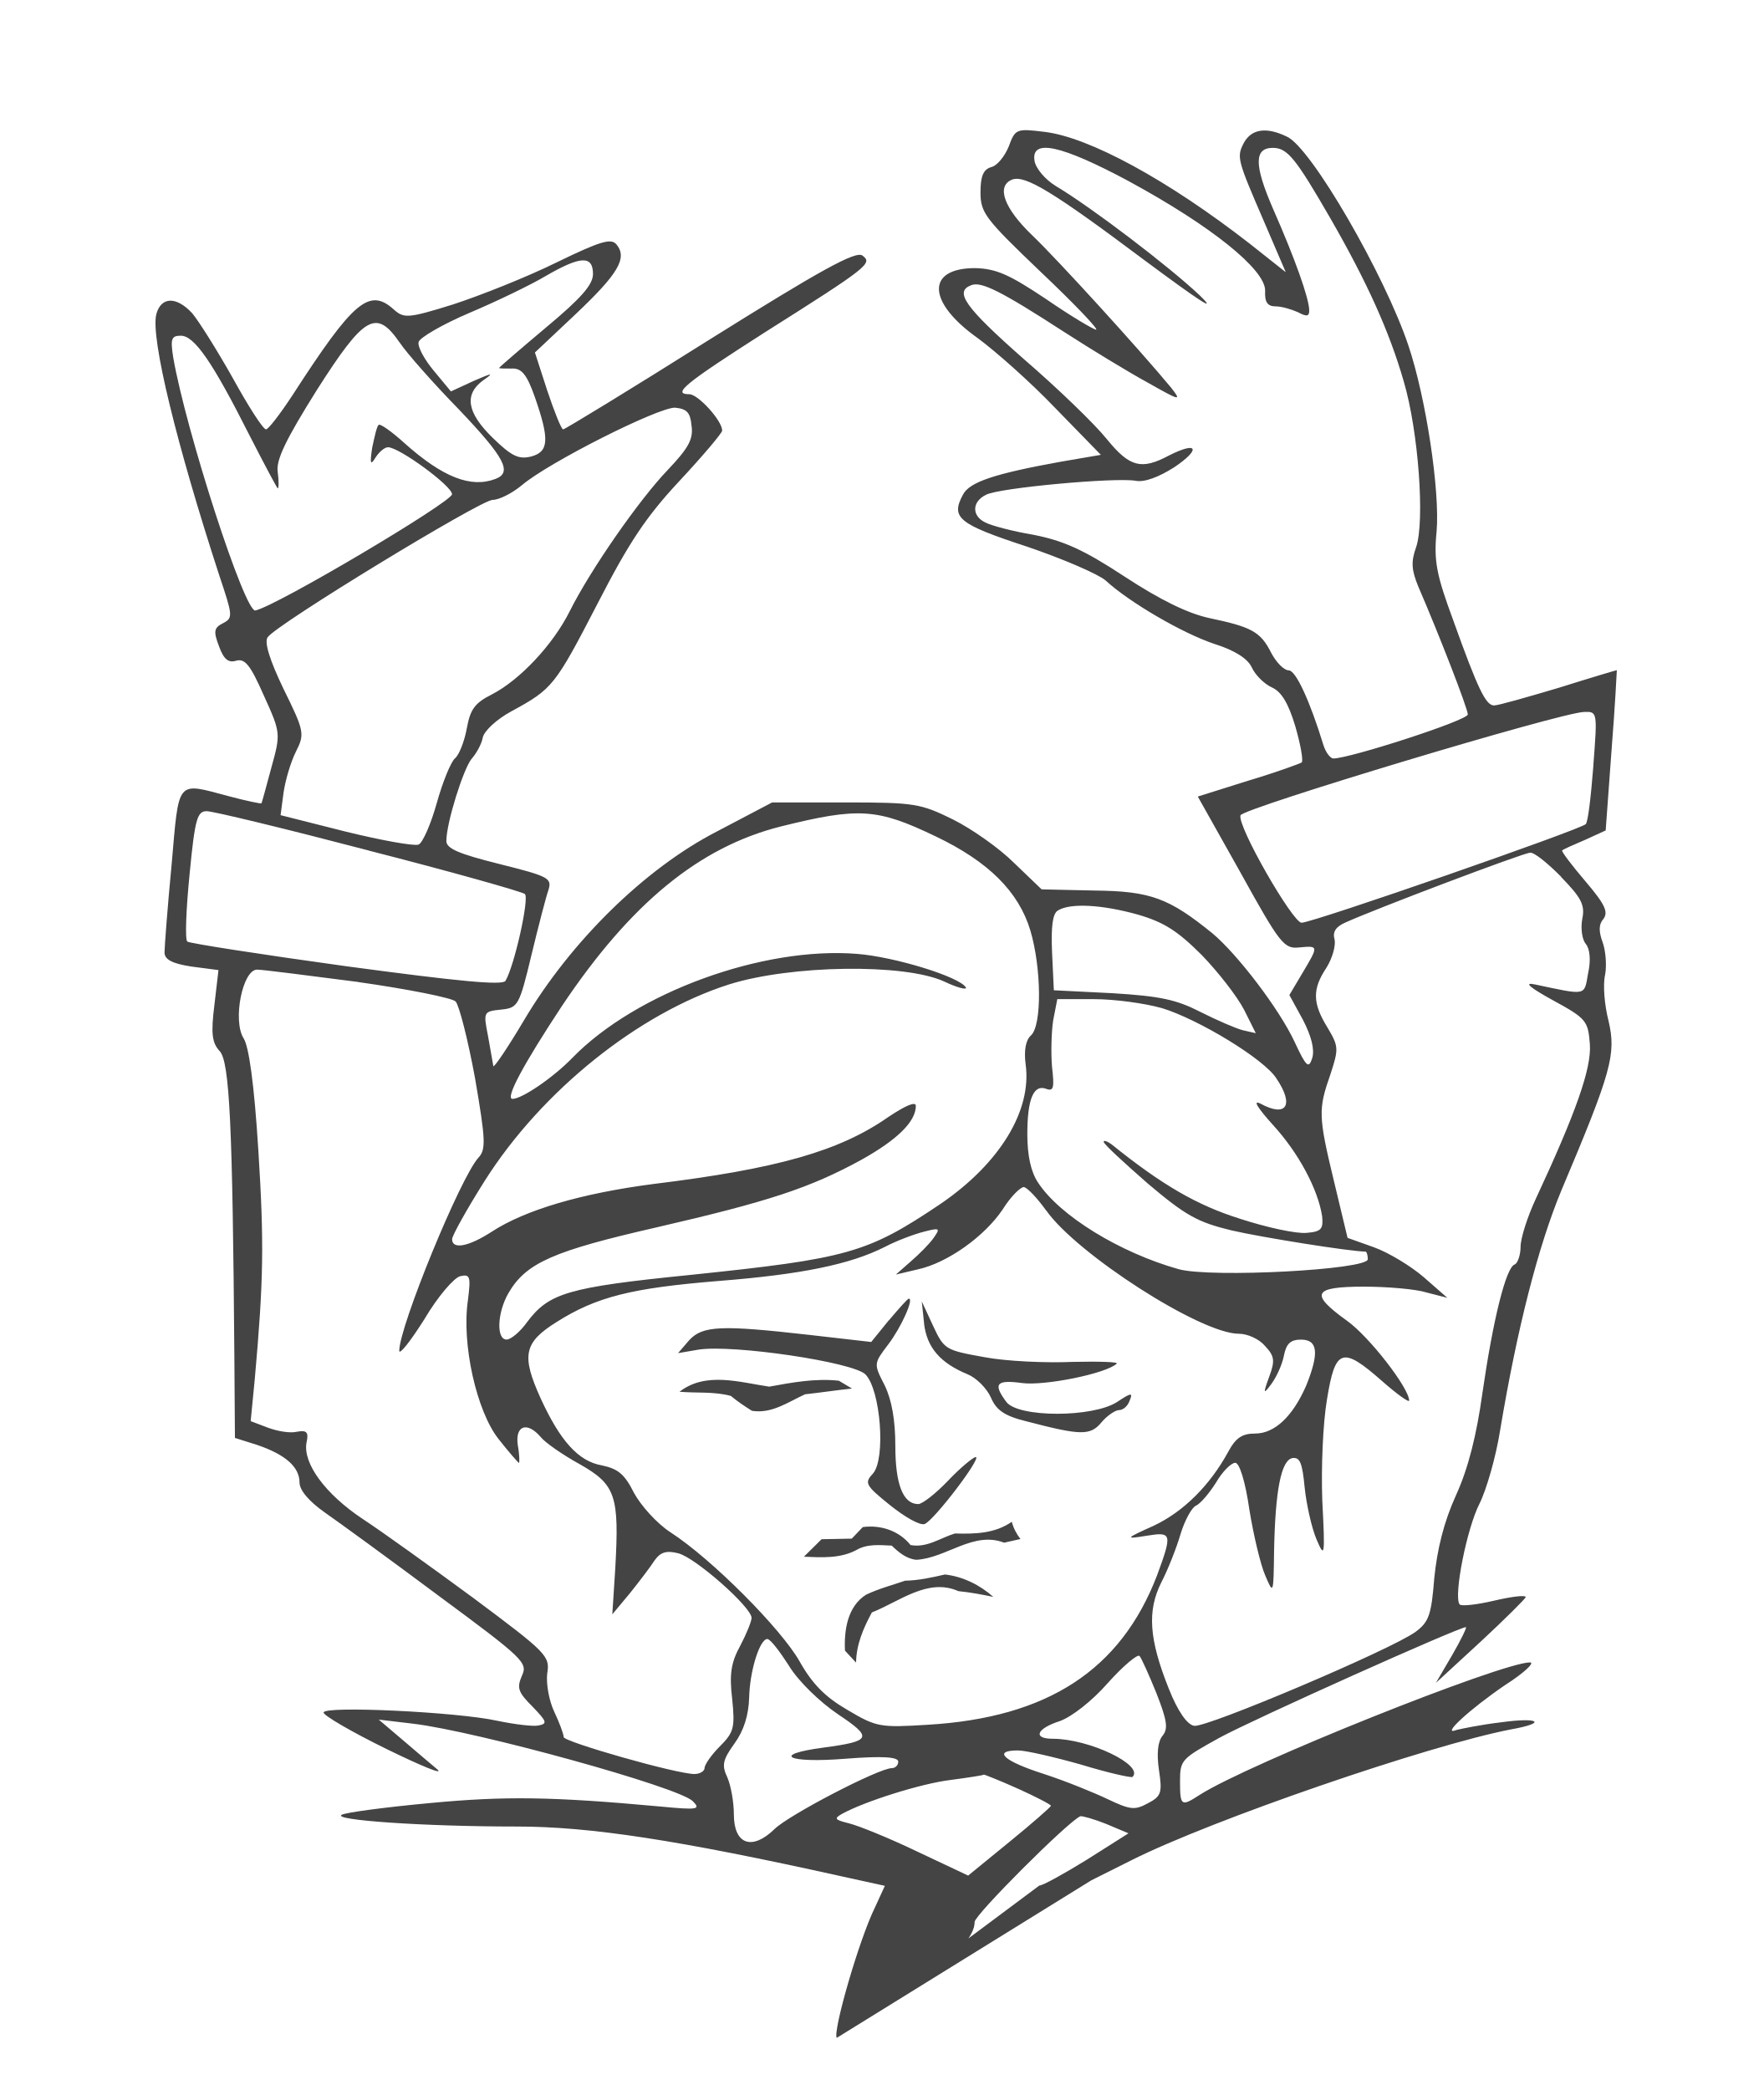
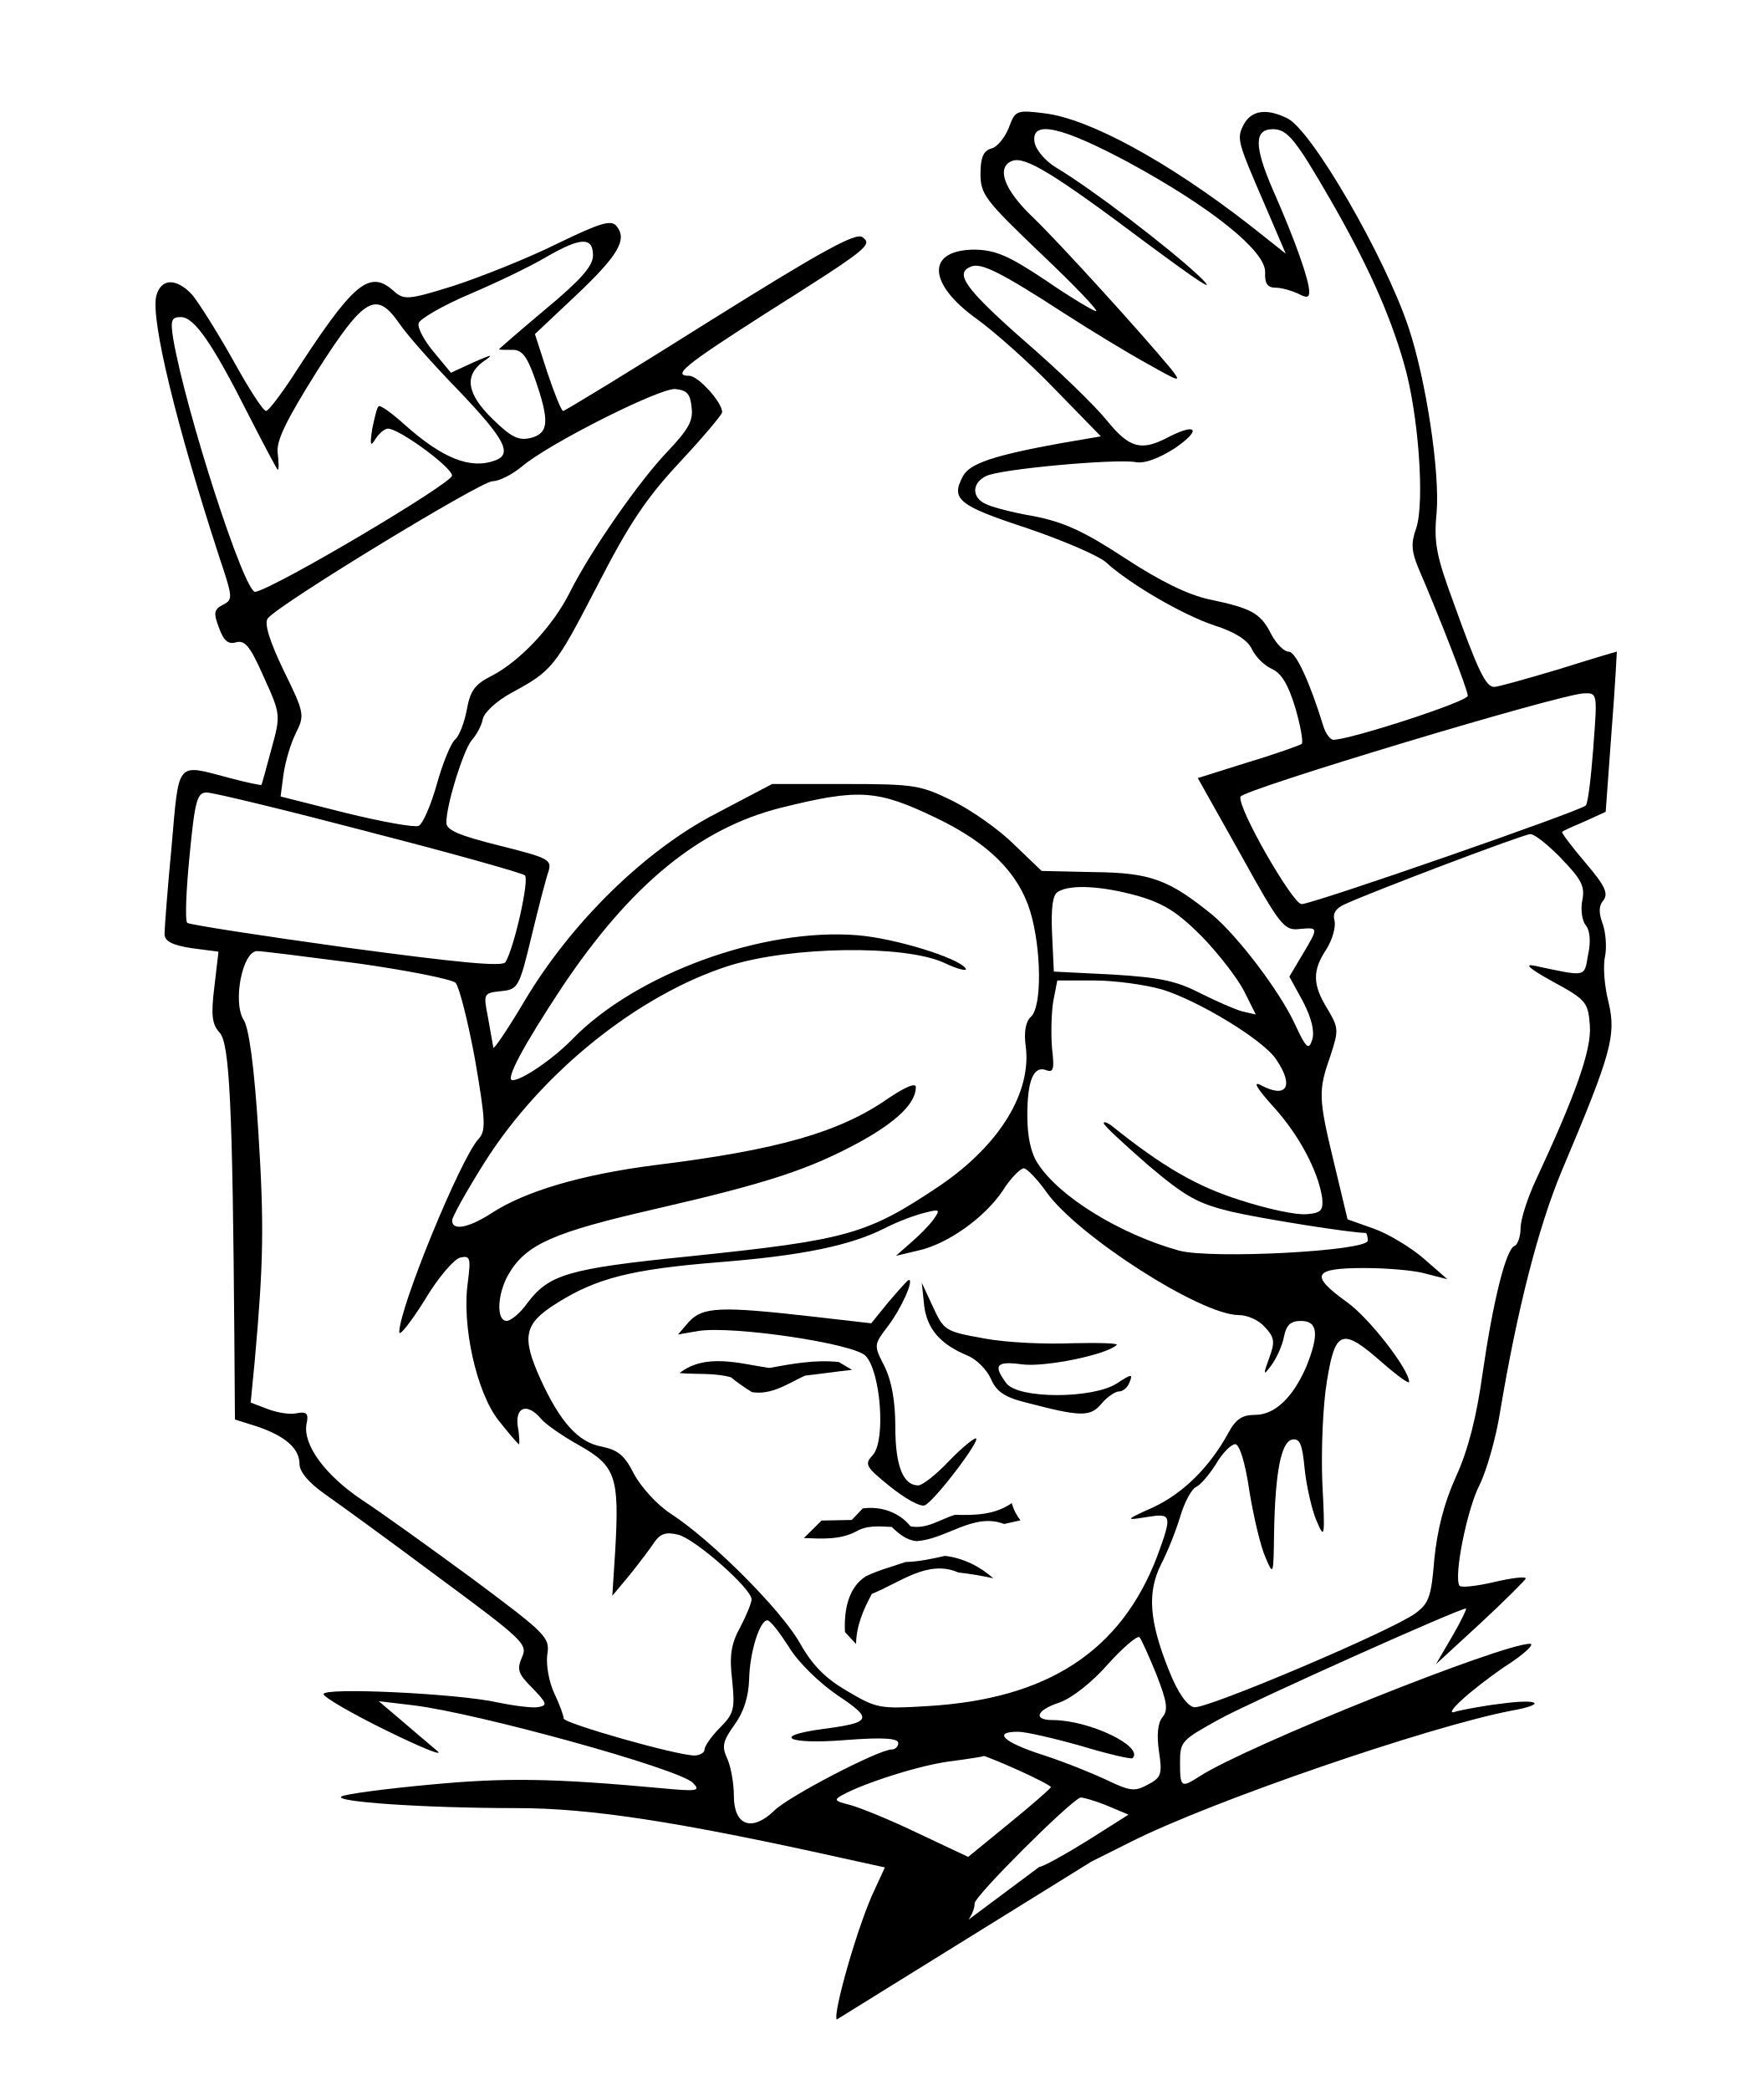
<svg xmlns="http://www.w3.org/2000/svg" version="1.1" width="27" height="32" viewBox="0 0 27 32">
-   <path fill="#444444" d="M13.96 30.326c0.557-0.261 0.962-0.629 0.962-0.899 0-0.108 1.429-1.537 1.618-1.618 0.027-0.009 0.216 0.045 0.396 0.117l0.342 0.144-0.638 0.404c-0.351 0.216-0.674 0.396-0.728 0.396zM16.71 28.789l0.611-0.306c1.232-0.62 4.557-1.762 5.816-2.005 0.557-0.099 0.431-0.189-0.153-0.108-0.306 0.036-0.611 0.099-0.683 0.117-0.252 0.099 0.198-0.315 0.737-0.683 0.297-0.189 0.467-0.351 0.387-0.351-0.431 0-4.324 1.555-5.061 2.031-0.279 0.18-0.297 0.171-0.297-0.216 0-0.324 0.027-0.342 0.611-0.665 0.512-0.279 3.658-1.69 3.766-1.69 0.018 0-0.072 0.189-0.207 0.422l-0.252 0.431 0.683-0.629c0.378-0.351 0.683-0.656 0.692-0.683 0-0.036-0.216-0.009-0.485 0.054s-0.512 0.090-0.53 0.054c-0.090-0.144 0.117-1.169 0.306-1.537 0.108-0.216 0.252-0.719 0.315-1.115 0.261-1.564 0.584-2.831 0.944-3.694 0.764-1.807 0.836-2.076 0.719-2.58-0.063-0.243-0.090-0.557-0.054-0.71 0.027-0.144 0.009-0.369-0.036-0.494-0.063-0.171-0.063-0.279 0.009-0.36 0.081-0.108 0.027-0.225-0.279-0.584-0.207-0.243-0.369-0.458-0.351-0.467 0.018-0.018 0.18-0.090 0.351-0.162l0.315-0.144 0.090-1.231c0.054-0.674 0.081-1.223 0.081-1.223-0.009 0-0.404 0.117-0.89 0.27-0.485 0.144-0.926 0.27-0.989 0.27-0.126 0-0.243-0.234-0.629-1.312-0.252-0.683-0.297-0.899-0.252-1.348 0.054-0.62-0.162-2.049-0.431-2.849-0.36-1.079-1.492-3.038-1.861-3.2-0.315-0.153-0.539-0.117-0.656 0.090-0.117 0.225-0.108 0.252 0.315 1.231l0.324 0.755-0.557-0.441c-1.249-0.971-2.454-1.627-3.137-1.708-0.432-0.054-0.449-0.045-0.548 0.225-0.063 0.153-0.18 0.297-0.27 0.315-0.117 0.036-0.162 0.135-0.162 0.386 0 0.315 0.072 0.405 0.926 1.222 0.503 0.476 0.881 0.872 0.845 0.881-0.036 0-0.387-0.207-0.764-0.467-0.566-0.378-0.764-0.467-1.088-0.476-0.755 0-0.737 0.521 0.036 1.070 0.27 0.198 0.809 0.674 1.187 1.070l0.701 0.719-0.629 0.108c-0.989 0.18-1.384 0.306-1.483 0.503-0.189 0.351-0.072 0.449 0.971 0.791 0.557 0.189 1.097 0.422 1.213 0.521 0.36 0.333 1.178 0.809 1.663 0.971 0.315 0.099 0.512 0.225 0.575 0.36 0.054 0.117 0.189 0.252 0.306 0.306 0.144 0.063 0.252 0.234 0.36 0.593 0.081 0.279 0.126 0.53 0.099 0.557-0.027 0.018-0.396 0.153-0.818 0.279l-0.773 0.243 0.656 1.168c0.602 1.088 0.665 1.169 0.899 1.142 0.297-0.027 0.297-0.027 0.045 0.396l-0.198 0.333 0.207 0.378c0.135 0.261 0.18 0.458 0.144 0.584-0.054 0.171-0.090 0.144-0.27-0.243-0.234-0.503-0.872-1.339-1.258-1.663-0.665-0.539-0.944-0.647-1.807-0.656l-0.809-0.018-0.422-0.405c-0.225-0.225-0.647-0.521-0.935-0.665-0.494-0.243-0.584-0.261-1.645-0.261h-1.124l-0.854 0.449c-1.097 0.566-2.229 1.681-2.939 2.876-0.261 0.44-0.476 0.755-0.476 0.71-0.009-0.045-0.045-0.252-0.081-0.458-0.072-0.368-0.072-0.377 0.198-0.405 0.261-0.027 0.279-0.054 0.467-0.836 0.108-0.449 0.225-0.899 0.261-0.998 0.054-0.18 0-0.207-0.755-0.396-0.611-0.153-0.809-0.234-0.809-0.351 0-0.279 0.261-1.106 0.386-1.258 0.072-0.081 0.153-0.225 0.171-0.324s0.207-0.279 0.44-0.405c0.629-0.342 0.665-0.386 1.321-1.654 0.476-0.926 0.737-1.321 1.249-1.87 0.36-0.386 0.656-0.737 0.656-0.773 0-0.153-0.369-0.557-0.503-0.557-0.27 0-0.072-0.162 1.151-0.944 1.609-1.016 1.654-1.061 1.501-1.178-0.099-0.081-0.647 0.225-2.328 1.276-1.213 0.764-2.229 1.384-2.256 1.384s-0.135-0.27-0.243-0.593l-0.189-0.584 0.62-0.584c0.656-0.62 0.8-0.863 0.629-1.070-0.081-0.099-0.243-0.054-0.926 0.279-0.458 0.225-1.16 0.503-1.573 0.638-0.692 0.216-0.755 0.216-0.908 0.081-0.378-0.342-0.62-0.135-1.555 1.312-0.189 0.288-0.369 0.521-0.404 0.521-0.045 0-0.27-0.351-0.512-0.791-0.243-0.431-0.521-0.872-0.62-0.989-0.243-0.261-0.476-0.252-0.548 0.018-0.090 0.36 0.315 2.005 0.962 3.991 0.207 0.62 0.216 0.656 0.063 0.737-0.144 0.072-0.153 0.126-0.063 0.36 0.072 0.198 0.144 0.252 0.261 0.216 0.135-0.036 0.216 0.063 0.422 0.53 0.261 0.575 0.261 0.584 0.117 1.106-0.081 0.297-0.144 0.539-0.153 0.548 0 0.009-0.225-0.036-0.494-0.108-0.818-0.216-0.764-0.279-0.881 1.052-0.063 0.656-0.108 1.258-0.108 1.339 0 0.108 0.117 0.171 0.413 0.216l0.413 0.054-0.063 0.539c-0.054 0.431-0.036 0.575 0.081 0.701 0.153 0.162 0.198 1.142 0.225 4.656l0.009 1.267 0.342 0.108c0.423 0.144 0.647 0.333 0.647 0.575 0 0.117 0.144 0.288 0.386 0.458 0.207 0.144 0.998 0.719 1.744 1.276 1.303 0.962 1.366 1.025 1.276 1.222-0.081 0.189-0.063 0.252 0.162 0.476 0.216 0.225 0.234 0.261 0.090 0.288-0.081 0.018-0.369-0.018-0.629-0.072-0.602-0.135-2.67-0.234-2.661-0.126 0 0.045 0.431 0.297 0.962 0.557s0.881 0.404 0.782 0.315c-0.108-0.090-0.351-0.297-0.539-0.458l-0.36-0.306 0.53 0.063c0.971 0.117 4.072 0.971 4.279 1.187 0.126 0.126 0.072 0.135-0.494 0.081-1.663-0.153-2.382-0.162-3.524-0.054-0.683 0.063-1.294 0.144-1.357 0.18-0.162 0.081 1.249 0.18 2.679 0.18 1.124 0 2.472 0.207 4.98 0.764l0.656 0.144-0.153 0.333c-0.243 0.494-0.647 1.897-0.584 1.995zM17.285 2.776c1.258 0.683 2.085 1.348 2.085 1.672-0.009 0.18 0.036 0.243 0.162 0.243 0.090 0 0.243 0.045 0.342 0.090 0.135 0.072 0.171 0.063 0.171-0.027 0-0.18-0.216-0.791-0.557-1.564-0.288-0.665-0.288-0.926 0-0.926 0.225 0 0.351 0.162 0.881 1.079 0.548 0.953 0.899 1.717 1.124 2.499 0.225 0.764 0.324 2.139 0.189 2.535-0.081 0.225-0.072 0.351 0.036 0.611 0.315 0.728 0.755 1.861 0.755 1.951s-1.807 0.674-2.058 0.674c-0.045 0-0.117-0.090-0.153-0.207-0.207-0.674-0.422-1.142-0.53-1.142-0.072 0-0.189-0.117-0.27-0.27-0.162-0.324-0.306-0.396-0.944-0.53-0.333-0.072-0.755-0.279-1.303-0.638-0.629-0.413-0.935-0.548-1.393-0.638-0.324-0.054-0.656-0.144-0.737-0.189-0.207-0.099-0.207-0.315 0.009-0.422 0.189-0.108 1.986-0.27 2.292-0.216 0.135 0.027 0.351-0.054 0.593-0.207 0.413-0.279 0.36-0.404-0.081-0.18-0.422 0.225-0.602 0.18-0.953-0.252-0.18-0.225-0.746-0.773-1.267-1.222-0.908-0.8-1.070-1.034-0.809-1.133 0.153-0.063 0.458 0.090 1.429 0.719 0.404 0.261 0.98 0.611 1.276 0.773 0.494 0.279 0.521 0.288 0.36 0.081-0.467-0.566-1.744-1.969-2.13-2.337-0.431-0.413-0.557-0.755-0.306-0.854 0.198-0.072 0.629 0.189 2.031 1.24 0.836 0.62 1.133 0.818 0.836 0.53-0.467-0.44-1.645-1.339-2.202-1.672-0.162-0.099-0.306-0.27-0.324-0.386-0.054-0.342 0.405-0.243 1.447 0.315zM9.079 4.196c0 0.162-0.18 0.369-0.719 0.818-0.396 0.333-0.719 0.611-0.719 0.62s0.090 0.009 0.189 0.009c0.153-0.009 0.234 0.081 0.36 0.44 0.225 0.647 0.216 0.836-0.063 0.908-0.189 0.045-0.297-0.009-0.584-0.288-0.396-0.386-0.44-0.665-0.144-0.881 0.171-0.117 0.144-0.117-0.144 0.009l-0.351 0.162-0.261-0.315c-0.144-0.171-0.252-0.369-0.234-0.44 0.009-0.063 0.36-0.27 0.782-0.449s0.944-0.431 1.169-0.566c0.53-0.306 0.719-0.315 0.719-0.027zM6.121 5.247c0.108 0.162 0.521 0.629 0.908 1.025 0.701 0.737 0.818 0.962 0.557 1.061-0.378 0.144-0.809-0.027-1.393-0.548-0.198-0.18-0.378-0.306-0.396-0.279-0.027 0.018-0.063 0.18-0.099 0.351-0.036 0.243-0.027 0.279 0.054 0.144 0.054-0.081 0.135-0.153 0.189-0.153 0.171 0 0.98 0.593 0.98 0.719 0 0.117-2.679 1.708-3.011 1.78-0.162 0.036-1.061-2.742-1.258-3.874-0.045-0.288-0.027-0.333 0.117-0.333 0.207 0 0.485 0.404 1.043 1.51 0.234 0.458 0.431 0.827 0.44 0.827 0.018 0 0.018-0.108 0-0.252-0.027-0.18 0.117-0.485 0.602-1.258 0.728-1.142 0.908-1.24 1.267-0.719zM10.589 6.524c0.027 0.207-0.054 0.342-0.368 0.674-0.431 0.449-1.178 1.519-1.501 2.166-0.252 0.503-0.755 1.043-1.187 1.267-0.27 0.135-0.333 0.234-0.386 0.521-0.036 0.198-0.117 0.405-0.18 0.458s-0.189 0.36-0.279 0.683-0.216 0.611-0.279 0.638c-0.063 0.027-0.566-0.063-1.115-0.198l-0.998-0.252 0.045-0.342c0.027-0.189 0.108-0.467 0.189-0.629 0.135-0.27 0.135-0.306-0.189-0.962-0.216-0.449-0.297-0.719-0.243-0.791 0.135-0.198 3.263-2.103 3.443-2.103 0.099 0 0.297-0.099 0.449-0.225 0.413-0.351 2.094-1.196 2.346-1.187 0.18 0.018 0.234 0.072 0.252 0.279zM24.396 11.719c-0.036 0.458-0.081 0.863-0.117 0.899-0.072 0.081-4.18 1.51-4.351 1.51-0.135 0-0.989-1.483-0.935-1.645 0.036-0.108 4.899-1.573 5.258-1.582 0.207-0.009 0.207 0 0.144 0.818zM5.645 13.023c1.267 0.324 2.346 0.629 2.391 0.665 0.072 0.063-0.162 1.106-0.297 1.33-0.045 0.072-0.71 0.009-2.445-0.225-1.303-0.18-2.4-0.351-2.427-0.377-0.036-0.036-0.018-0.494 0.036-1.034 0.081-0.845 0.117-0.962 0.261-0.962 0.099 0 1.213 0.27 2.481 0.602zM14.328 12.807c0.809 0.387 1.267 0.845 1.447 1.438 0.171 0.575 0.18 1.456 0.009 1.609-0.081 0.072-0.108 0.234-0.081 0.44 0.099 0.71-0.396 1.519-1.303 2.139-1.124 0.755-1.411 0.836-3.838 1.088-1.879 0.189-2.157 0.279-2.49 0.719-0.108 0.153-0.252 0.27-0.315 0.27-0.162 0-0.144-0.413 0.027-0.71 0.27-0.467 0.692-0.647 2.265-1.007 1.717-0.396 2.346-0.602 3.137-1.034 0.548-0.306 0.836-0.584 0.836-0.827 0-0.072-0.153-0.009-0.422 0.171-0.746 0.521-1.69 0.791-3.595 1.025-1.106 0.144-1.96 0.396-2.472 0.728-0.36 0.234-0.611 0.279-0.611 0.117 0-0.054 0.225-0.459 0.503-0.899 0.872-1.375 2.355-2.562 3.739-3.002 0.944-0.297 2.679-0.324 3.29-0.045 0.207 0.099 0.36 0.135 0.333 0.090-0.099-0.162-1.088-0.467-1.663-0.512-1.447-0.117-3.389 0.593-4.36 1.591-0.297 0.306-0.773 0.629-0.917 0.629-0.117 0 0.162-0.521 0.755-1.42 1.052-1.573 2.103-2.436 3.353-2.751 1.195-0.297 1.474-0.279 2.373 0.153zM23.901 13.427c0.315 0.324 0.369 0.431 0.324 0.647-0.027 0.144 0 0.315 0.054 0.378 0.063 0.072 0.081 0.252 0.036 0.449-0.063 0.351-0.009 0.342-0.818 0.171-0.171-0.036-0.081 0.045 0.279 0.243 0.512 0.279 0.539 0.315 0.566 0.674 0.027 0.368-0.216 1.052-0.827 2.364-0.126 0.27-0.234 0.602-0.234 0.737 0 0.126-0.045 0.252-0.090 0.27-0.135 0.045-0.333 0.854-0.494 1.968-0.090 0.647-0.216 1.151-0.404 1.564s-0.288 0.827-0.333 1.267c-0.045 0.566-0.081 0.674-0.288 0.827-0.369 0.27-3.209 1.474-3.389 1.438-0.108-0.018-0.252-0.225-0.387-0.566-0.306-0.764-0.332-1.195-0.117-1.627 0.099-0.189 0.234-0.53 0.297-0.746 0.063-0.207 0.171-0.404 0.234-0.431s0.198-0.18 0.306-0.351c0.099-0.171 0.234-0.306 0.297-0.306s0.153 0.279 0.216 0.719c0.063 0.387 0.171 0.845 0.243 1.007 0.126 0.297 0.126 0.288 0.135-0.378 0.018-0.926 0.108-1.384 0.279-1.42 0.117-0.018 0.153 0.072 0.189 0.449 0.027 0.261 0.108 0.62 0.18 0.791 0.126 0.297 0.135 0.279 0.090-0.593-0.018-0.503 0.009-1.178 0.072-1.546 0.126-0.782 0.234-0.818 0.845-0.279 0.225 0.198 0.413 0.333 0.413 0.297 0-0.189-0.611-0.98-0.953-1.223-0.575-0.413-0.521-0.521 0.261-0.521 0.351 0 0.791 0.036 0.962 0.090l0.315 0.081-0.36-0.315c-0.198-0.171-0.539-0.378-0.764-0.459l-0.404-0.144-0.207-0.863c-0.243-1.007-0.243-1.106-0.054-1.645 0.126-0.387 0.126-0.422-0.045-0.71-0.234-0.377-0.234-0.593-0.018-0.917 0.090-0.144 0.144-0.333 0.126-0.431-0.036-0.117 0.018-0.198 0.162-0.261 0.431-0.198 2.733-1.070 2.831-1.070 0.063-0.009 0.27 0.162 0.476 0.369zM17.42 14.003c0.404 0.117 0.611 0.252 0.98 0.62 0.252 0.261 0.539 0.629 0.647 0.836l0.18 0.36-0.198-0.045c-0.108-0.027-0.396-0.153-0.647-0.279-0.369-0.189-0.611-0.243-1.348-0.288l-0.899-0.045-0.027-0.575c-0.018-0.405 0.009-0.602 0.090-0.647 0.189-0.117 0.674-0.090 1.222 0.063zM5.483 15.036c0.764 0.108 1.438 0.243 1.492 0.297s0.189 0.584 0.297 1.169c0.162 0.944 0.171 1.097 0.054 1.222-0.279 0.306-1.213 2.589-1.213 2.957 0 0.072 0.171-0.144 0.386-0.485 0.207-0.351 0.458-0.638 0.548-0.656 0.153-0.036 0.162 0.009 0.117 0.369-0.099 0.674 0.135 1.699 0.467 2.121 0.162 0.207 0.306 0.369 0.315 0.369s0.009-0.126-0.018-0.27c-0.045-0.306 0.144-0.369 0.351-0.126 0.063 0.081 0.333 0.27 0.593 0.413 0.557 0.315 0.611 0.485 0.548 1.6l-0.045 0.701 0.27-0.324c0.144-0.18 0.315-0.404 0.378-0.503 0.090-0.126 0.18-0.153 0.36-0.108 0.261 0.063 1.124 0.827 1.124 0.989 0 0.054-0.081 0.252-0.171 0.422-0.144 0.261-0.171 0.441-0.126 0.818 0.045 0.44 0.027 0.512-0.189 0.728-0.126 0.126-0.234 0.279-0.234 0.333 0 0.045-0.072 0.090-0.153 0.090-0.279 0-2.004-0.494-2.004-0.566 0-0.045-0.063-0.216-0.144-0.387s-0.126-0.431-0.108-0.584c0.045-0.27 0-0.315-1.133-1.16-0.647-0.476-1.411-1.025-1.699-1.213-0.566-0.378-0.908-0.845-0.854-1.16 0.036-0.162 0.009-0.198-0.144-0.171-0.108 0.027-0.306-0.009-0.449-0.063l-0.261-0.099 0.063-0.647c0.135-1.51 0.144-2.076 0.054-3.506-0.063-1.007-0.144-1.582-0.225-1.708-0.171-0.27-0.018-1.052 0.207-1.052 0.081 0 0.782 0.090 1.546 0.189zM17.78 15.432c0.566 0.171 1.573 0.782 1.762 1.079 0.279 0.413 0.153 0.602-0.243 0.387-0.126-0.063-0.045 0.063 0.189 0.324 0.396 0.431 0.692 0.989 0.755 1.402 0.018 0.189-0.009 0.234-0.234 0.252-0.153 0.018-0.611-0.081-1.025-0.216-0.656-0.207-1.187-0.512-1.969-1.142-0.063-0.045-0.117-0.063-0.117-0.036 0 0.036 0.306 0.315 0.674 0.638 0.584 0.494 0.764 0.593 1.285 0.719 0.467 0.108 1.825 0.324 2.049 0.324 0.018 0 0.036 0.054 0.036 0.117 0 0.162-2.4 0.288-2.894 0.153-0.899-0.252-1.825-0.818-2.157-1.33-0.108-0.162-0.162-0.413-0.162-0.737 0-0.548 0.099-0.773 0.297-0.692 0.108 0.036 0.117-0.027 0.081-0.342-0.018-0.216-0.009-0.539 0.018-0.71l0.063-0.324h0.566c0.306 0 0.773 0.063 1.025 0.135zM16.018 18.533c0.467 0.665 2.364 1.888 2.948 1.888 0.135 0 0.315 0.081 0.404 0.189 0.144 0.153 0.153 0.225 0.063 0.467-0.099 0.27-0.090 0.279 0.036 0.108 0.072-0.099 0.162-0.288 0.189-0.431 0.036-0.18 0.099-0.243 0.261-0.243 0.261 0 0.279 0.207 0.081 0.701-0.207 0.476-0.485 0.737-0.782 0.737-0.198 0-0.297 0.063-0.413 0.279-0.279 0.512-0.683 0.917-1.142 1.133-0.441 0.198-0.441 0.207-0.108 0.153 0.387-0.063 0.396-0.036 0.162 0.602-0.557 1.456-1.681 2.184-3.515 2.292-0.728 0.045-0.782 0.036-1.223-0.225-0.342-0.198-0.539-0.395-0.737-0.746-0.279-0.494-1.339-1.564-1.978-1.977-0.207-0.135-0.449-0.404-0.557-0.602-0.144-0.288-0.243-0.369-0.494-0.422-0.36-0.063-0.638-0.378-0.935-1.025-0.297-0.656-0.261-0.854 0.243-1.169 0.611-0.387 1.151-0.521 2.481-0.629 1.258-0.099 2.013-0.252 2.544-0.521 0.189-0.099 0.458-0.198 0.602-0.234 0.243-0.063 0.252-0.054 0.144 0.099-0.063 0.090-0.225 0.252-0.351 0.36l-0.225 0.198 0.342-0.081c0.449-0.099 1.016-0.503 1.294-0.917 0.117-0.189 0.27-0.342 0.324-0.342 0.054 0.009 0.207 0.171 0.342 0.36zM12.081 25.508c0.144 0.234 0.467 0.548 0.746 0.737 0.539 0.36 0.521 0.413-0.216 0.512-0.818 0.108-0.557 0.243 0.333 0.171 0.575-0.045 0.809-0.027 0.809 0.045 0 0.054-0.045 0.099-0.099 0.099-0.198 0-1.582 0.719-1.798 0.935-0.342 0.332-0.62 0.234-0.62-0.225 0-0.189-0.045-0.441-0.099-0.566-0.090-0.189-0.072-0.27 0.108-0.521 0.144-0.198 0.216-0.431 0.225-0.701 0.009-0.413 0.162-0.899 0.279-0.899 0.045 0 0.189 0.189 0.333 0.413zM17.708 25.931c0.162 0.413 0.18 0.539 0.090 0.647-0.072 0.090-0.090 0.27-0.054 0.521 0.054 0.351 0.036 0.404-0.171 0.512-0.198 0.108-0.27 0.099-0.611-0.063-0.207-0.099-0.647-0.279-0.98-0.387-0.62-0.198-0.791-0.36-0.395-0.36 0.117 0 0.548 0.099 0.962 0.216 0.413 0.126 0.773 0.207 0.791 0.189 0.18-0.18-0.665-0.584-1.223-0.584-0.306 0-0.252-0.153 0.108-0.27 0.18-0.063 0.494-0.306 0.737-0.584 0.234-0.261 0.458-0.449 0.485-0.413 0.027 0.027 0.144 0.288 0.261 0.575zM15.587 27.387c0.279 0.126 0.503 0.243 0.503 0.261s-0.288 0.27-0.629 0.548l-0.638 0.521-0.782-0.369c-0.431-0.207-0.899-0.396-1.043-0.431-0.216-0.054-0.234-0.072-0.108-0.144 0.342-0.189 1.213-0.467 1.672-0.521 0.27-0.036 0.503-0.072 0.503-0.081 0.009 0 0.243 0.090 0.521 0.216zM13.609 20.214l-0.27 0.333-0.944-0.108c-1.348-0.153-1.636-0.144-1.843 0.081l-0.171 0.198 0.315-0.054c0.53-0.081 2.355 0.189 2.553 0.378 0.234 0.234 0.315 1.294 0.117 1.519-0.135 0.144-0.117 0.18 0.261 0.485 0.225 0.18 0.458 0.315 0.53 0.288 0.144-0.054 0.881-1.025 0.782-1.025-0.036 0-0.234 0.162-0.422 0.36s-0.396 0.36-0.458 0.36c-0.234 0-0.351-0.306-0.351-0.89 0-0.395-0.054-0.701-0.162-0.926-0.171-0.333-0.171-0.333 0.054-0.629 0.198-0.261 0.396-0.701 0.315-0.701-0.018 0-0.153 0.153-0.306 0.333zM14.148 20.268c0.045 0.369 0.252 0.602 0.665 0.773 0.135 0.054 0.297 0.216 0.36 0.36 0.081 0.189 0.207 0.279 0.539 0.36 0.827 0.216 0.98 0.225 1.151 0.018 0.090-0.108 0.216-0.189 0.27-0.189 0.063 0 0.135-0.063 0.162-0.144 0.054-0.126 0.027-0.126-0.189 0.018-0.369 0.243-1.519 0.243-1.699 0-0.207-0.279-0.153-0.342 0.243-0.288 0.342 0.045 1.286-0.144 1.447-0.297 0.036-0.027-0.27-0.036-0.674-0.027-0.404 0.018-1.016-0.009-1.348-0.072-0.602-0.108-0.62-0.117-0.791-0.485l-0.171-0.369 0.036 0.342zM10.404 21.309c0.401-0.312 0.924-0.144 1.373-0.078 0.351-0.064 0.704-0.13 1.066-0.091 0.050 0.031 0.152 0.090 0.202 0.12-0.24 0.025-0.479 0.062-0.719 0.088-0.262 0.119-0.507 0.301-0.813 0.253-0.112-0.070-0.222-0.144-0.323-0.228-0.257-0.070-0.524-0.041-0.787-0.064zM14.621 23.479c0.302 0.009 0.613 0.002 0.87-0.179 0.026 0.097 0.071 0.185 0.133 0.264-0.084 0.018-0.167 0.037-0.25 0.056-0.47-0.182-0.884 0.236-1.344 0.262-0.154-0.015-0.271-0.115-0.377-0.217-0.183-0.008-0.375-0.030-0.54 0.067-0.249 0.133-0.532 0.114-0.805 0.103 0.090-0.089 0.18-0.179 0.271-0.268 0.154-0.002 0.307-0.005 0.462-0.009 0.056-0.059 0.112-0.119 0.169-0.177 0.276-0.036 0.554 0.055 0.731 0.275 0.251 0.047 0.454-0.109 0.68-0.177zM13.864 24.202c0.205-0.005 0.405-0.049 0.603-0.095 0.273 0.030 0.536 0.16 0.741 0.343-0.177-0.037-0.354-0.070-0.534-0.088-0.467-0.208-0.905 0.161-1.325 0.326-0.129 0.238-0.239 0.491-0.242 0.768-0.057-0.062-0.113-0.122-0.17-0.183-0.015-0.31 0.037-0.675 0.322-0.856 0.193-0.093 0.403-0.147 0.605-0.217z" />
+   <path d="M13.96 30.040c0.557-0.261 0.962-0.629 0.962-0.899 0-0.108 1.429-1.537 1.618-1.618 0.027-0.009 0.216 0.045 0.396 0.117l0.342 0.144-0.638 0.404c-0.351 0.216-0.674 0.396-0.728 0.396zM16.71 28.503l0.611-0.306c1.231-0.62 4.557-1.762 5.816-2.004 0.557-0.099 0.431-0.189-0.153-0.108-0.306 0.036-0.611 0.099-0.683 0.117-0.252 0.099 0.198-0.315 0.737-0.683 0.297-0.189 0.467-0.351 0.387-0.351-0.431 0-4.324 1.555-5.061 2.031-0.279 0.18-0.297 0.171-0.297-0.216 0-0.324 0.027-0.342 0.611-0.665 0.512-0.279 3.658-1.69 3.766-1.69 0.018 0-0.072 0.189-0.207 0.422l-0.252 0.431 0.683-0.629c0.378-0.351 0.683-0.656 0.692-0.683 0-0.036-0.216-0.009-0.485 0.054s-0.512 0.090-0.53 0.054c-0.090-0.144 0.117-1.169 0.306-1.537 0.108-0.216 0.252-0.719 0.315-1.115 0.261-1.564 0.584-2.831 0.944-3.694 0.764-1.807 0.836-2.076 0.719-2.58-0.063-0.243-0.090-0.557-0.054-0.71 0.027-0.144 0.009-0.369-0.036-0.494-0.063-0.171-0.063-0.279 0.009-0.36 0.081-0.108 0.027-0.225-0.279-0.584-0.207-0.243-0.369-0.458-0.351-0.467 0.018-0.018 0.18-0.090 0.351-0.162l0.315-0.144 0.090-1.231c0.054-0.674 0.081-1.222 0.081-1.222-0.009 0-0.404 0.117-0.89 0.27-0.485 0.144-0.926 0.27-0.989 0.27-0.126 0-0.243-0.234-0.629-1.312-0.252-0.683-0.297-0.899-0.252-1.348 0.054-0.62-0.162-2.049-0.431-2.849-0.36-1.079-1.492-3.038-1.861-3.2-0.315-0.153-0.539-0.117-0.656 0.090-0.117 0.225-0.108 0.252 0.315 1.231l0.324 0.755-0.557-0.441c-1.249-0.971-2.454-1.627-3.137-1.708-0.432-0.054-0.449-0.045-0.548 0.225-0.063 0.153-0.18 0.297-0.27 0.315-0.117 0.036-0.162 0.135-0.162 0.387 0 0.315 0.072 0.405 0.926 1.222 0.503 0.476 0.881 0.872 0.845 0.881-0.036 0-0.387-0.207-0.764-0.467-0.566-0.377-0.764-0.467-1.088-0.476-0.755 0-0.737 0.521 0.036 1.070 0.27 0.198 0.809 0.674 1.187 1.070l0.701 0.719-0.629 0.108c-0.989 0.18-1.384 0.306-1.483 0.503-0.189 0.351-0.072 0.449 0.971 0.791 0.557 0.189 1.097 0.422 1.213 0.521 0.36 0.333 1.178 0.809 1.663 0.971 0.315 0.099 0.512 0.225 0.575 0.36 0.054 0.117 0.189 0.252 0.306 0.306 0.144 0.063 0.252 0.234 0.36 0.593 0.081 0.279 0.126 0.53 0.099 0.557-0.027 0.018-0.396 0.153-0.818 0.279l-0.773 0.243 0.656 1.169c0.602 1.088 0.665 1.169 0.899 1.142 0.297-0.027 0.297-0.027 0.045 0.396l-0.198 0.333 0.207 0.378c0.135 0.261 0.18 0.458 0.144 0.584-0.054 0.171-0.090 0.144-0.27-0.243-0.234-0.503-0.872-1.339-1.258-1.663-0.665-0.539-0.944-0.647-1.807-0.656l-0.809-0.018-0.422-0.405c-0.225-0.225-0.647-0.521-0.935-0.665-0.494-0.243-0.584-0.261-1.645-0.261h-1.124l-0.854 0.449c-1.097 0.566-2.229 1.681-2.939 2.876-0.261 0.44-0.476 0.755-0.476 0.71-0.009-0.045-0.045-0.252-0.081-0.458-0.072-0.368-0.072-0.377 0.198-0.405 0.261-0.027 0.279-0.054 0.467-0.836 0.108-0.449 0.225-0.899 0.261-0.998 0.054-0.18 0-0.207-0.755-0.396-0.611-0.153-0.809-0.234-0.809-0.351 0-0.279 0.261-1.106 0.386-1.258 0.072-0.081 0.153-0.225 0.171-0.324s0.207-0.279 0.44-0.405c0.629-0.342 0.665-0.386 1.321-1.654 0.476-0.926 0.737-1.321 1.249-1.87 0.36-0.386 0.656-0.737 0.656-0.773 0-0.153-0.369-0.557-0.503-0.557-0.27 0-0.072-0.162 1.151-0.944 1.609-1.016 1.654-1.061 1.501-1.178-0.099-0.081-0.647 0.225-2.328 1.276-1.213 0.764-2.229 1.384-2.256 1.384s-0.135-0.27-0.243-0.593l-0.189-0.584 0.62-0.584c0.656-0.62 0.8-0.863 0.629-1.070-0.081-0.099-0.243-0.054-0.926 0.279-0.458 0.225-1.16 0.503-1.573 0.638-0.692 0.216-0.755 0.216-0.908 0.081-0.378-0.342-0.62-0.135-1.555 1.312-0.189 0.288-0.369 0.521-0.404 0.521-0.045 0-0.27-0.351-0.512-0.791-0.243-0.431-0.521-0.872-0.62-0.989-0.243-0.261-0.476-0.252-0.548 0.018-0.090 0.36 0.315 2.005 0.962 3.991 0.207 0.62 0.216 0.656 0.063 0.737-0.144 0.072-0.153 0.126-0.063 0.36 0.072 0.198 0.144 0.252 0.261 0.216 0.135-0.036 0.216 0.063 0.422 0.53 0.261 0.575 0.261 0.584 0.117 1.106-0.081 0.297-0.144 0.539-0.153 0.548 0 0.009-0.225-0.036-0.494-0.108-0.818-0.216-0.764-0.279-0.881 1.052-0.063 0.656-0.108 1.258-0.108 1.339 0 0.108 0.117 0.171 0.413 0.216l0.413 0.054-0.063 0.539c-0.054 0.431-0.036 0.575 0.081 0.701 0.153 0.162 0.198 1.142 0.225 4.656l0.009 1.267 0.342 0.108c0.423 0.144 0.647 0.333 0.647 0.575 0 0.117 0.144 0.288 0.386 0.458 0.207 0.144 0.998 0.719 1.744 1.276 1.303 0.962 1.366 1.025 1.276 1.222-0.081 0.189-0.063 0.252 0.162 0.476 0.216 0.225 0.234 0.261 0.090 0.288-0.081 0.018-0.369-0.018-0.629-0.072-0.602-0.135-2.67-0.234-2.661-0.126 0 0.045 0.431 0.297 0.962 0.557s0.881 0.404 0.782 0.315c-0.108-0.090-0.351-0.297-0.539-0.458l-0.36-0.306 0.53 0.063c0.971 0.117 4.072 0.971 4.279 1.187 0.126 0.126 0.072 0.135-0.494 0.081-1.663-0.153-2.382-0.162-3.524-0.054-0.683 0.063-1.294 0.144-1.357 0.18-0.162 0.081 1.249 0.18 2.679 0.18 1.124 0 2.472 0.207 4.98 0.764l0.656 0.144-0.153 0.333c-0.243 0.494-0.647 1.897-0.584 1.996zM17.285 2.49c1.258 0.683 2.085 1.348 2.085 1.672-0.009 0.18 0.036 0.243 0.162 0.243 0.090 0 0.243 0.045 0.342 0.090 0.135 0.072 0.171 0.063 0.171-0.027 0-0.18-0.216-0.791-0.557-1.564-0.288-0.665-0.288-0.926 0-0.926 0.225 0 0.351 0.162 0.881 1.079 0.548 0.953 0.899 1.717 1.124 2.499 0.225 0.764 0.324 2.139 0.189 2.535-0.081 0.225-0.072 0.351 0.036 0.611 0.315 0.728 0.755 1.861 0.755 1.951s-1.807 0.674-2.058 0.674c-0.045 0-0.117-0.090-0.153-0.207-0.207-0.674-0.422-1.142-0.53-1.142-0.072 0-0.189-0.117-0.27-0.27-0.162-0.324-0.306-0.396-0.944-0.53-0.333-0.072-0.755-0.279-1.303-0.638-0.629-0.413-0.935-0.548-1.393-0.638-0.324-0.054-0.656-0.144-0.737-0.189-0.207-0.099-0.207-0.315 0.009-0.422 0.189-0.108 1.986-0.27 2.292-0.216 0.135 0.027 0.351-0.054 0.593-0.207 0.413-0.279 0.36-0.404-0.081-0.18-0.422 0.225-0.602 0.18-0.953-0.252-0.18-0.225-0.746-0.773-1.267-1.222-0.908-0.8-1.070-1.034-0.809-1.133 0.153-0.063 0.458 0.090 1.429 0.719 0.404 0.261 0.98 0.611 1.276 0.773 0.494 0.279 0.521 0.288 0.36 0.081-0.467-0.566-1.744-1.969-2.13-2.337-0.431-0.413-0.557-0.755-0.306-0.854 0.198-0.072 0.629 0.189 2.031 1.24 0.836 0.62 1.133 0.818 0.836 0.53-0.467-0.44-1.645-1.339-2.202-1.672-0.162-0.099-0.306-0.27-0.324-0.386-0.054-0.342 0.405-0.243 1.447 0.315zM9.079 3.91c0 0.162-0.18 0.369-0.719 0.818-0.396 0.333-0.719 0.611-0.719 0.62s0.090 0.009 0.189 0.009c0.153-0.009 0.234 0.081 0.36 0.44 0.225 0.647 0.216 0.836-0.063 0.908-0.189 0.045-0.297-0.009-0.584-0.288-0.396-0.386-0.44-0.665-0.144-0.881 0.171-0.117 0.144-0.117-0.144 0.009l-0.351 0.162-0.261-0.315c-0.144-0.171-0.252-0.369-0.234-0.44 0.009-0.063 0.36-0.27 0.782-0.449s0.944-0.431 1.169-0.566c0.53-0.306 0.719-0.315 0.719-0.027zM6.121 4.962c0.108 0.162 0.521 0.629 0.908 1.025 0.701 0.737 0.818 0.962 0.557 1.061-0.378 0.144-0.809-0.027-1.393-0.548-0.198-0.18-0.378-0.306-0.396-0.279-0.027 0.018-0.063 0.18-0.099 0.351-0.036 0.243-0.027 0.279 0.054 0.144 0.054-0.081 0.135-0.153 0.189-0.153 0.171 0 0.98 0.593 0.98 0.719 0 0.117-2.679 1.708-3.011 1.78-0.162 0.036-1.061-2.742-1.258-3.874-0.045-0.288-0.027-0.333 0.117-0.333 0.207 0 0.485 0.404 1.043 1.51 0.234 0.458 0.431 0.827 0.44 0.827 0.018 0 0.018-0.108 0-0.252-0.027-0.18 0.117-0.485 0.602-1.258 0.728-1.142 0.908-1.24 1.267-0.719zM10.589 6.238c0.027 0.207-0.054 0.342-0.368 0.674-0.431 0.449-1.178 1.519-1.501 2.166-0.252 0.503-0.755 1.043-1.187 1.267-0.27 0.135-0.333 0.234-0.386 0.521-0.036 0.198-0.117 0.405-0.18 0.458s-0.189 0.36-0.279 0.683-0.216 0.611-0.279 0.638c-0.063 0.027-0.566-0.063-1.115-0.198l-0.998-0.252 0.045-0.342c0.027-0.189 0.108-0.467 0.189-0.629 0.135-0.27 0.135-0.306-0.189-0.962-0.216-0.449-0.297-0.719-0.243-0.791 0.135-0.198 3.263-2.103 3.443-2.103 0.099 0 0.297-0.099 0.449-0.225 0.413-0.351 2.094-1.196 2.346-1.187 0.18 0.018 0.234 0.072 0.252 0.279zM24.396 11.434c-0.036 0.458-0.081 0.863-0.117 0.899-0.072 0.081-4.18 1.51-4.351 1.51-0.135 0-0.989-1.483-0.935-1.645 0.036-0.108 4.899-1.573 5.258-1.582 0.207-0.009 0.207 0 0.144 0.818zM5.645 12.737c1.267 0.324 2.346 0.629 2.391 0.665 0.072 0.063-0.162 1.106-0.297 1.33-0.045 0.072-0.71 0.009-2.445-0.225-1.303-0.18-2.4-0.351-2.427-0.377-0.036-0.036-0.018-0.494 0.036-1.034 0.081-0.845 0.117-0.962 0.261-0.962 0.099 0 1.213 0.27 2.481 0.602zM14.328 12.521c0.809 0.387 1.267 0.845 1.447 1.438 0.171 0.575 0.18 1.456 0.009 1.609-0.081 0.072-0.108 0.234-0.081 0.44 0.099 0.71-0.396 1.519-1.303 2.139-1.124 0.755-1.411 0.836-3.838 1.088-1.879 0.189-2.157 0.279-2.49 0.719-0.108 0.153-0.252 0.27-0.315 0.27-0.162 0-0.144-0.413 0.027-0.71 0.27-0.467 0.692-0.647 2.265-1.007 1.717-0.396 2.346-0.602 3.137-1.034 0.548-0.306 0.836-0.584 0.836-0.827 0-0.072-0.153-0.009-0.422 0.171-0.746 0.521-1.69 0.791-3.595 1.025-1.106 0.144-1.96 0.396-2.472 0.728-0.36 0.234-0.611 0.279-0.611 0.117 0-0.054 0.225-0.458 0.503-0.899 0.872-1.375 2.355-2.562 3.739-3.002 0.944-0.297 2.679-0.324 3.29-0.045 0.207 0.099 0.36 0.135 0.333 0.090-0.099-0.162-1.088-0.467-1.663-0.512-1.447-0.117-3.389 0.593-4.36 1.591-0.297 0.306-0.773 0.629-0.917 0.629-0.117 0 0.162-0.521 0.755-1.42 1.052-1.573 2.103-2.436 3.353-2.751 1.195-0.297 1.474-0.279 2.373 0.153zM23.901 13.142c0.315 0.324 0.369 0.431 0.324 0.647-0.027 0.144 0 0.315 0.054 0.378 0.063 0.072 0.081 0.252 0.036 0.449-0.063 0.351-0.009 0.342-0.818 0.171-0.171-0.036-0.081 0.045 0.279 0.243 0.512 0.279 0.539 0.315 0.566 0.674 0.027 0.368-0.216 1.052-0.827 2.364-0.126 0.27-0.234 0.602-0.234 0.737 0 0.126-0.045 0.252-0.090 0.27-0.135 0.045-0.333 0.854-0.494 1.968-0.090 0.647-0.216 1.151-0.404 1.564s-0.288 0.827-0.333 1.267c-0.045 0.566-0.081 0.674-0.288 0.827-0.369 0.27-3.209 1.474-3.389 1.438-0.108-0.018-0.252-0.225-0.387-0.566-0.306-0.764-0.332-1.195-0.117-1.627 0.099-0.189 0.234-0.53 0.297-0.746 0.063-0.207 0.171-0.404 0.234-0.431s0.198-0.18 0.306-0.351c0.099-0.171 0.234-0.306 0.297-0.306s0.153 0.279 0.216 0.719c0.063 0.387 0.171 0.845 0.243 1.007 0.126 0.297 0.126 0.288 0.135-0.378 0.018-0.926 0.108-1.384 0.279-1.42 0.117-0.018 0.153 0.072 0.189 0.449 0.027 0.261 0.108 0.62 0.18 0.791 0.126 0.297 0.135 0.279 0.090-0.593-0.018-0.503 0.009-1.178 0.072-1.546 0.126-0.782 0.234-0.818 0.845-0.279 0.225 0.198 0.413 0.333 0.413 0.297 0-0.189-0.611-0.98-0.953-1.223-0.575-0.413-0.521-0.521 0.261-0.521 0.351 0 0.791 0.036 0.962 0.090l0.315 0.081-0.36-0.315c-0.198-0.171-0.539-0.378-0.764-0.458l-0.404-0.144-0.207-0.863c-0.243-1.007-0.243-1.106-0.054-1.645 0.126-0.386 0.126-0.422-0.045-0.71-0.234-0.377-0.234-0.593-0.018-0.917 0.090-0.144 0.144-0.333 0.126-0.431-0.036-0.117 0.018-0.198 0.162-0.261 0.432-0.198 2.733-1.070 2.831-1.070 0.063-0.009 0.27 0.162 0.476 0.369zM17.42 13.717c0.404 0.117 0.611 0.252 0.98 0.62 0.252 0.261 0.539 0.629 0.647 0.836l0.18 0.36-0.198-0.045c-0.108-0.027-0.396-0.153-0.647-0.279-0.369-0.189-0.611-0.243-1.348-0.288l-0.899-0.045-0.027-0.575c-0.018-0.405 0.009-0.602 0.090-0.647 0.189-0.117 0.674-0.090 1.222 0.063zM5.483 14.751c0.764 0.108 1.438 0.243 1.492 0.297s0.189 0.584 0.297 1.169c0.162 0.944 0.171 1.097 0.054 1.222-0.279 0.306-1.213 2.589-1.213 2.957 0 0.072 0.171-0.144 0.386-0.485 0.207-0.351 0.458-0.638 0.548-0.656 0.153-0.036 0.162 0.009 0.117 0.369-0.099 0.674 0.135 1.699 0.467 2.121 0.162 0.207 0.306 0.369 0.315 0.369s0.009-0.126-0.018-0.27c-0.045-0.306 0.144-0.369 0.351-0.126 0.063 0.081 0.333 0.27 0.593 0.414 0.557 0.315 0.611 0.485 0.548 1.6l-0.045 0.701 0.27-0.324c0.144-0.18 0.315-0.404 0.378-0.503 0.090-0.126 0.18-0.153 0.36-0.108 0.261 0.063 1.124 0.827 1.124 0.989 0 0.054-0.081 0.252-0.171 0.422-0.144 0.261-0.171 0.441-0.126 0.818 0.045 0.44 0.027 0.512-0.189 0.728-0.126 0.126-0.234 0.279-0.234 0.333 0 0.045-0.072 0.090-0.153 0.090-0.279 0-2.004-0.494-2.004-0.566 0-0.045-0.063-0.216-0.144-0.387s-0.126-0.432-0.108-0.584c0.045-0.27 0-0.315-1.133-1.16-0.647-0.476-1.411-1.025-1.699-1.213-0.566-0.378-0.908-0.845-0.854-1.16 0.036-0.162 0.009-0.198-0.144-0.171-0.108 0.027-0.306-0.009-0.449-0.063l-0.261-0.099 0.063-0.647c0.135-1.51 0.144-2.076 0.054-3.506-0.063-1.007-0.144-1.582-0.225-1.708-0.171-0.27-0.018-1.052 0.207-1.052 0.081 0 0.782 0.090 1.546 0.189zM17.78 15.146c0.566 0.171 1.573 0.782 1.762 1.079 0.279 0.413 0.153 0.602-0.243 0.387-0.126-0.063-0.045 0.063 0.189 0.324 0.396 0.431 0.692 0.989 0.755 1.402 0.018 0.189-0.009 0.234-0.234 0.252-0.153 0.018-0.611-0.081-1.025-0.216-0.656-0.207-1.187-0.512-1.969-1.142-0.063-0.045-0.117-0.063-0.117-0.036 0 0.036 0.306 0.315 0.674 0.638 0.584 0.494 0.764 0.593 1.285 0.719 0.467 0.108 1.825 0.324 2.049 0.324 0.018 0 0.036 0.054 0.036 0.117 0 0.162-2.4 0.288-2.894 0.153-0.899-0.252-1.825-0.818-2.157-1.33-0.108-0.162-0.162-0.414-0.162-0.737 0-0.548 0.099-0.773 0.297-0.692 0.108 0.036 0.117-0.027 0.081-0.342-0.018-0.216-0.009-0.539 0.018-0.71l0.063-0.324h0.566c0.306 0 0.773 0.063 1.025 0.135zM16.018 18.247c0.467 0.665 2.364 1.888 2.948 1.888 0.135 0 0.315 0.081 0.404 0.189 0.144 0.153 0.153 0.225 0.063 0.467-0.099 0.27-0.090 0.279 0.036 0.108 0.072-0.099 0.162-0.288 0.189-0.431 0.036-0.18 0.099-0.243 0.261-0.243 0.261 0 0.279 0.207 0.081 0.701-0.207 0.476-0.485 0.737-0.782 0.737-0.198 0-0.297 0.063-0.413 0.279-0.279 0.512-0.683 0.917-1.142 1.133-0.441 0.198-0.441 0.207-0.108 0.153 0.387-0.063 0.396-0.036 0.162 0.602-0.557 1.456-1.681 2.184-3.515 2.292-0.728 0.045-0.782 0.036-1.222-0.225-0.342-0.198-0.539-0.395-0.737-0.746-0.279-0.494-1.339-1.564-1.978-1.978-0.207-0.135-0.449-0.404-0.557-0.602-0.144-0.288-0.243-0.369-0.494-0.422-0.36-0.063-0.638-0.378-0.935-1.025-0.297-0.656-0.261-0.854 0.243-1.169 0.611-0.387 1.151-0.521 2.481-0.629 1.258-0.099 2.013-0.252 2.544-0.521 0.189-0.099 0.458-0.198 0.602-0.234 0.243-0.063 0.252-0.054 0.144 0.099-0.063 0.090-0.225 0.252-0.351 0.36l-0.225 0.198 0.342-0.081c0.449-0.099 1.016-0.503 1.294-0.917 0.117-0.189 0.27-0.342 0.324-0.342 0.054 0.009 0.207 0.171 0.342 0.36zM12.081 25.222c0.144 0.234 0.467 0.548 0.746 0.737 0.539 0.36 0.521 0.414-0.216 0.512-0.818 0.108-0.557 0.243 0.333 0.171 0.575-0.045 0.809-0.027 0.809 0.045 0 0.054-0.045 0.099-0.099 0.099-0.198 0-1.582 0.719-1.798 0.935-0.342 0.332-0.62 0.234-0.62-0.225 0-0.189-0.045-0.441-0.099-0.566-0.090-0.189-0.072-0.27 0.108-0.521 0.144-0.198 0.216-0.431 0.225-0.701 0.009-0.413 0.162-0.899 0.279-0.899 0.045 0 0.189 0.189 0.333 0.413zM17.708 25.645c0.162 0.414 0.18 0.539 0.090 0.647-0.072 0.090-0.090 0.27-0.054 0.521 0.054 0.351 0.036 0.404-0.171 0.512-0.198 0.108-0.27 0.099-0.611-0.063-0.207-0.099-0.647-0.279-0.98-0.387-0.62-0.198-0.791-0.36-0.395-0.36 0.117 0 0.548 0.099 0.962 0.216 0.414 0.126 0.773 0.207 0.791 0.189 0.18-0.18-0.665-0.584-1.223-0.584-0.306 0-0.252-0.153 0.108-0.27 0.18-0.063 0.494-0.306 0.737-0.584 0.234-0.261 0.458-0.449 0.485-0.413 0.027 0.027 0.144 0.288 0.261 0.575zM15.587 27.101c0.279 0.126 0.503 0.243 0.503 0.261s-0.288 0.27-0.629 0.548l-0.638 0.521-0.782-0.369c-0.431-0.207-0.899-0.396-1.043-0.431-0.216-0.054-0.234-0.072-0.108-0.144 0.342-0.189 1.214-0.467 1.672-0.521 0.27-0.036 0.503-0.072 0.503-0.081 0.009 0 0.243 0.090 0.521 0.216z" />
+   <path d="M13.609 19.928l-0.27 0.333-0.944-0.108c-1.348-0.153-1.636-0.144-1.843 0.081l-0.171 0.198 0.315-0.054c0.53-0.081 2.355 0.189 2.553 0.378 0.234 0.234 0.315 1.294 0.117 1.519-0.135 0.144-0.117 0.18 0.261 0.485 0.225 0.18 0.458 0.315 0.53 0.288 0.144-0.054 0.881-1.025 0.782-1.025-0.036 0-0.234 0.162-0.422 0.36s-0.396 0.36-0.458 0.36c-0.234 0-0.351-0.306-0.351-0.89 0-0.395-0.054-0.701-0.162-0.926-0.171-0.333-0.171-0.333 0.054-0.629 0.198-0.261 0.396-0.701 0.315-0.701-0.018 0-0.153 0.153-0.306 0.333z" />
+   <path d="M14.148 19.982c0.045 0.369 0.252 0.602 0.665 0.773 0.135 0.054 0.297 0.216 0.36 0.36 0.081 0.189 0.207 0.279 0.539 0.36 0.827 0.216 0.98 0.225 1.151 0.018 0.090-0.108 0.216-0.189 0.27-0.189 0.063 0 0.135-0.063 0.162-0.144 0.054-0.126 0.027-0.126-0.189 0.018-0.369 0.243-1.519 0.243-1.699 0-0.207-0.279-0.153-0.342 0.243-0.288 0.342 0.045 1.285-0.144 1.447-0.297 0.036-0.027-0.27-0.036-0.674-0.027-0.404 0.018-1.016-0.009-1.348-0.072-0.602-0.108-0.62-0.117-0.791-0.485l-0.171-0.369 0.036 0.342z" />
+   <path d="M10.404 21.023c0.401-0.312 0.924-0.144 1.373-0.078 0.351-0.064 0.704-0.13 1.066-0.091 0.050 0.031 0.152 0.090 0.202 0.12-0.24 0.025-0.479 0.062-0.719 0.088-0.262 0.119-0.507 0.301-0.813 0.253-0.112-0.070-0.222-0.144-0.323-0.228-0.257-0.070-0.524-0.041-0.787-0.064z" />
+   <path d="M14.621 23.193c0.302 0.009 0.613 0.002 0.87-0.179 0.026 0.097 0.071 0.185 0.133 0.264-0.084 0.018-0.167 0.037-0.25 0.056-0.47-0.182-0.884 0.236-1.344 0.262-0.154-0.015-0.271-0.115-0.377-0.217-0.183-0.008-0.375-0.030-0.54 0.067-0.249 0.133-0.532 0.114-0.805 0.103 0.090-0.089 0.18-0.179 0.271-0.268 0.154-0.002 0.307-0.005 0.462-0.009 0.056-0.059 0.112-0.119 0.169-0.177 0.276-0.036 0.554 0.055 0.731 0.275 0.251 0.047 0.454-0.109 0.68-0.177z" />
+   <path d="M13.864 23.916c0.205-0.005 0.405-0.049 0.603-0.094 0.273 0.030 0.536 0.16 0.741 0.343-0.177-0.037-0.354-0.070-0.534-0.088-0.467-0.208-0.905 0.161-1.325 0.326-0.129 0.238-0.239 0.491-0.242 0.768-0.057-0.062-0.113-0.122-0.17-0.182-0.015-0.31 0.037-0.675 0.322-0.856 0.193-0.093 0.403-0.147 0.605-0.217z" />
</svg>
